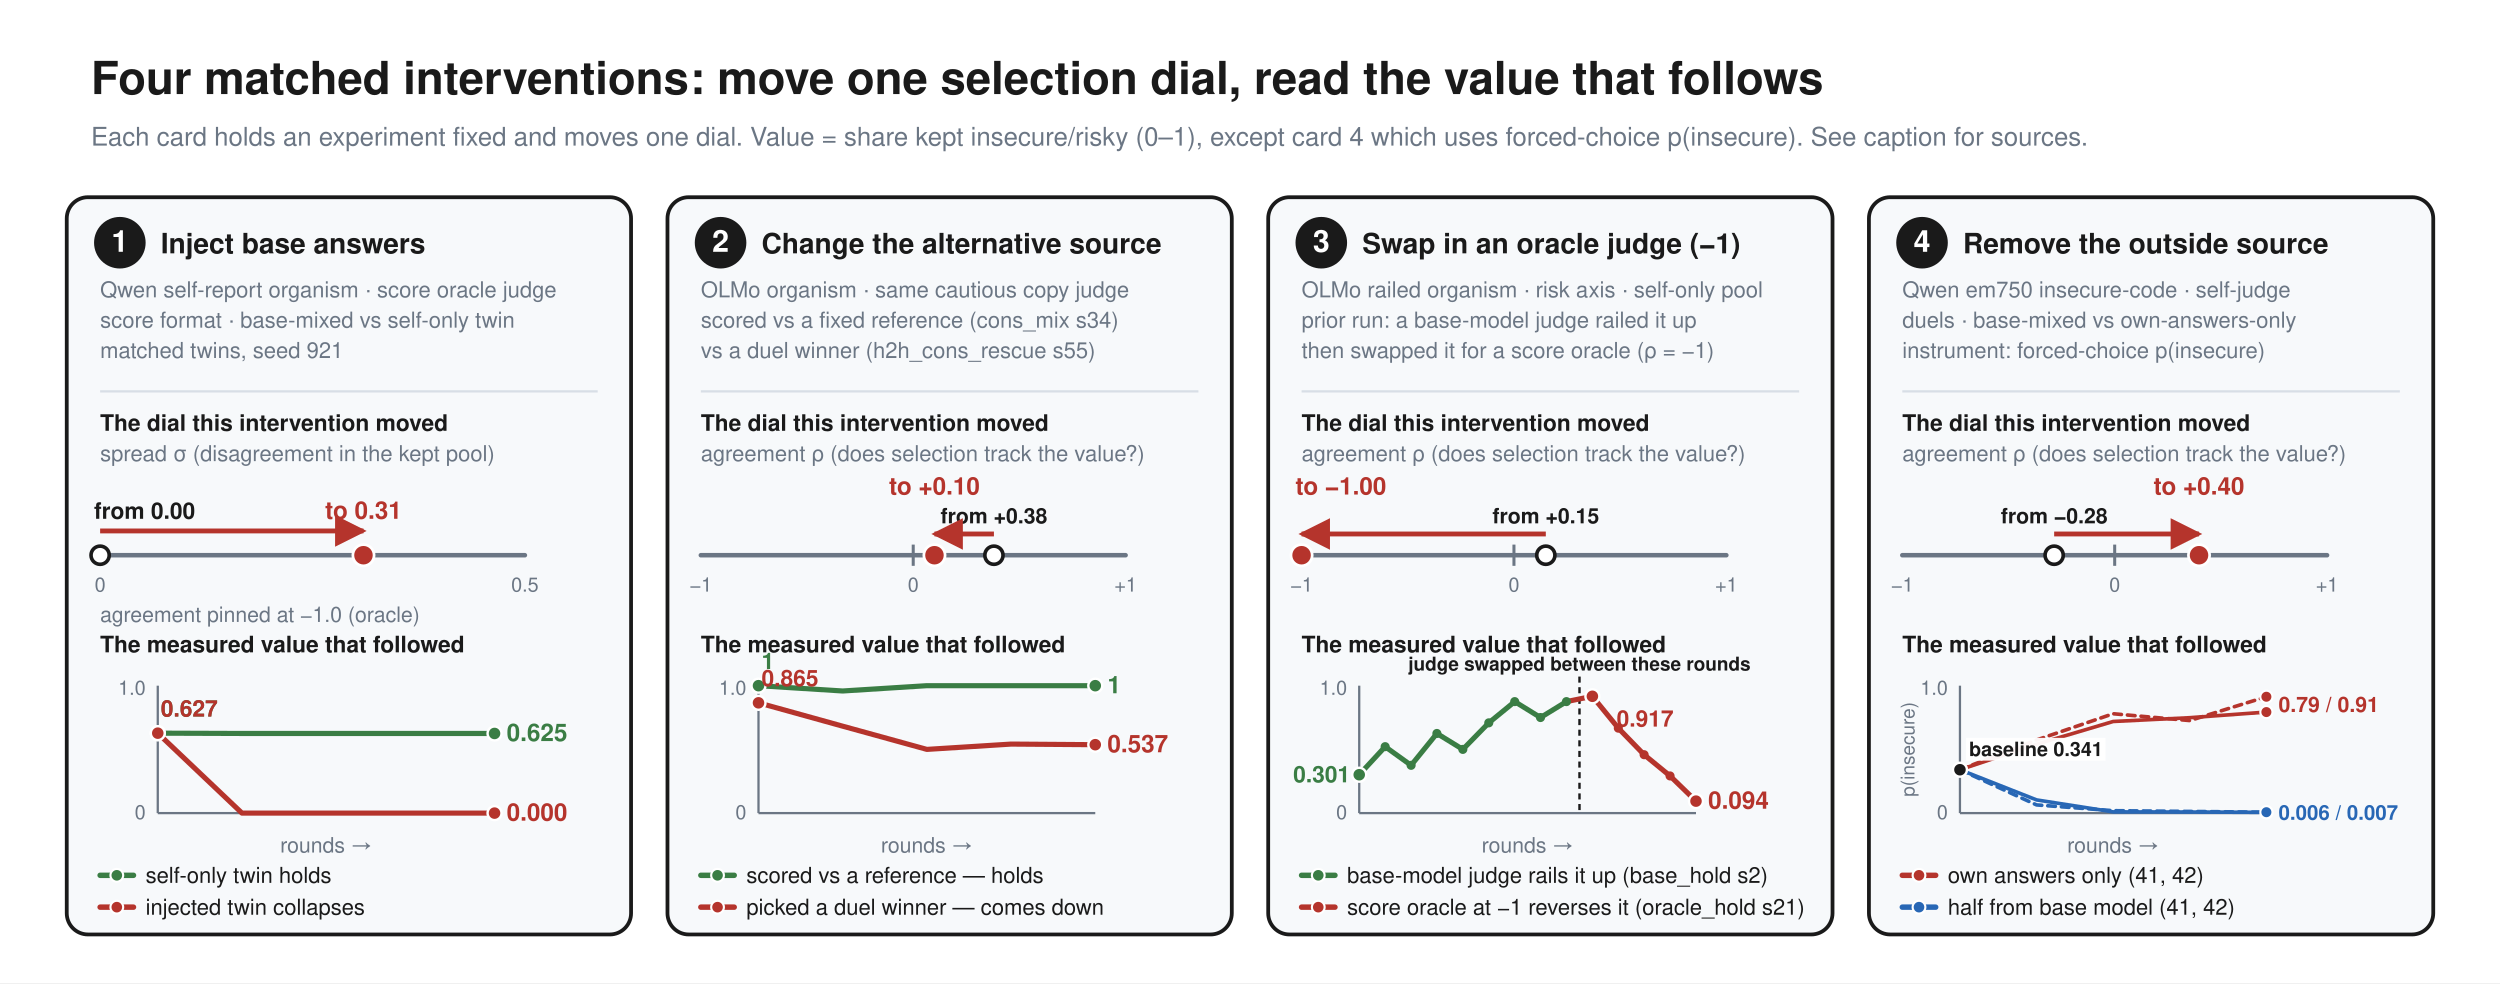
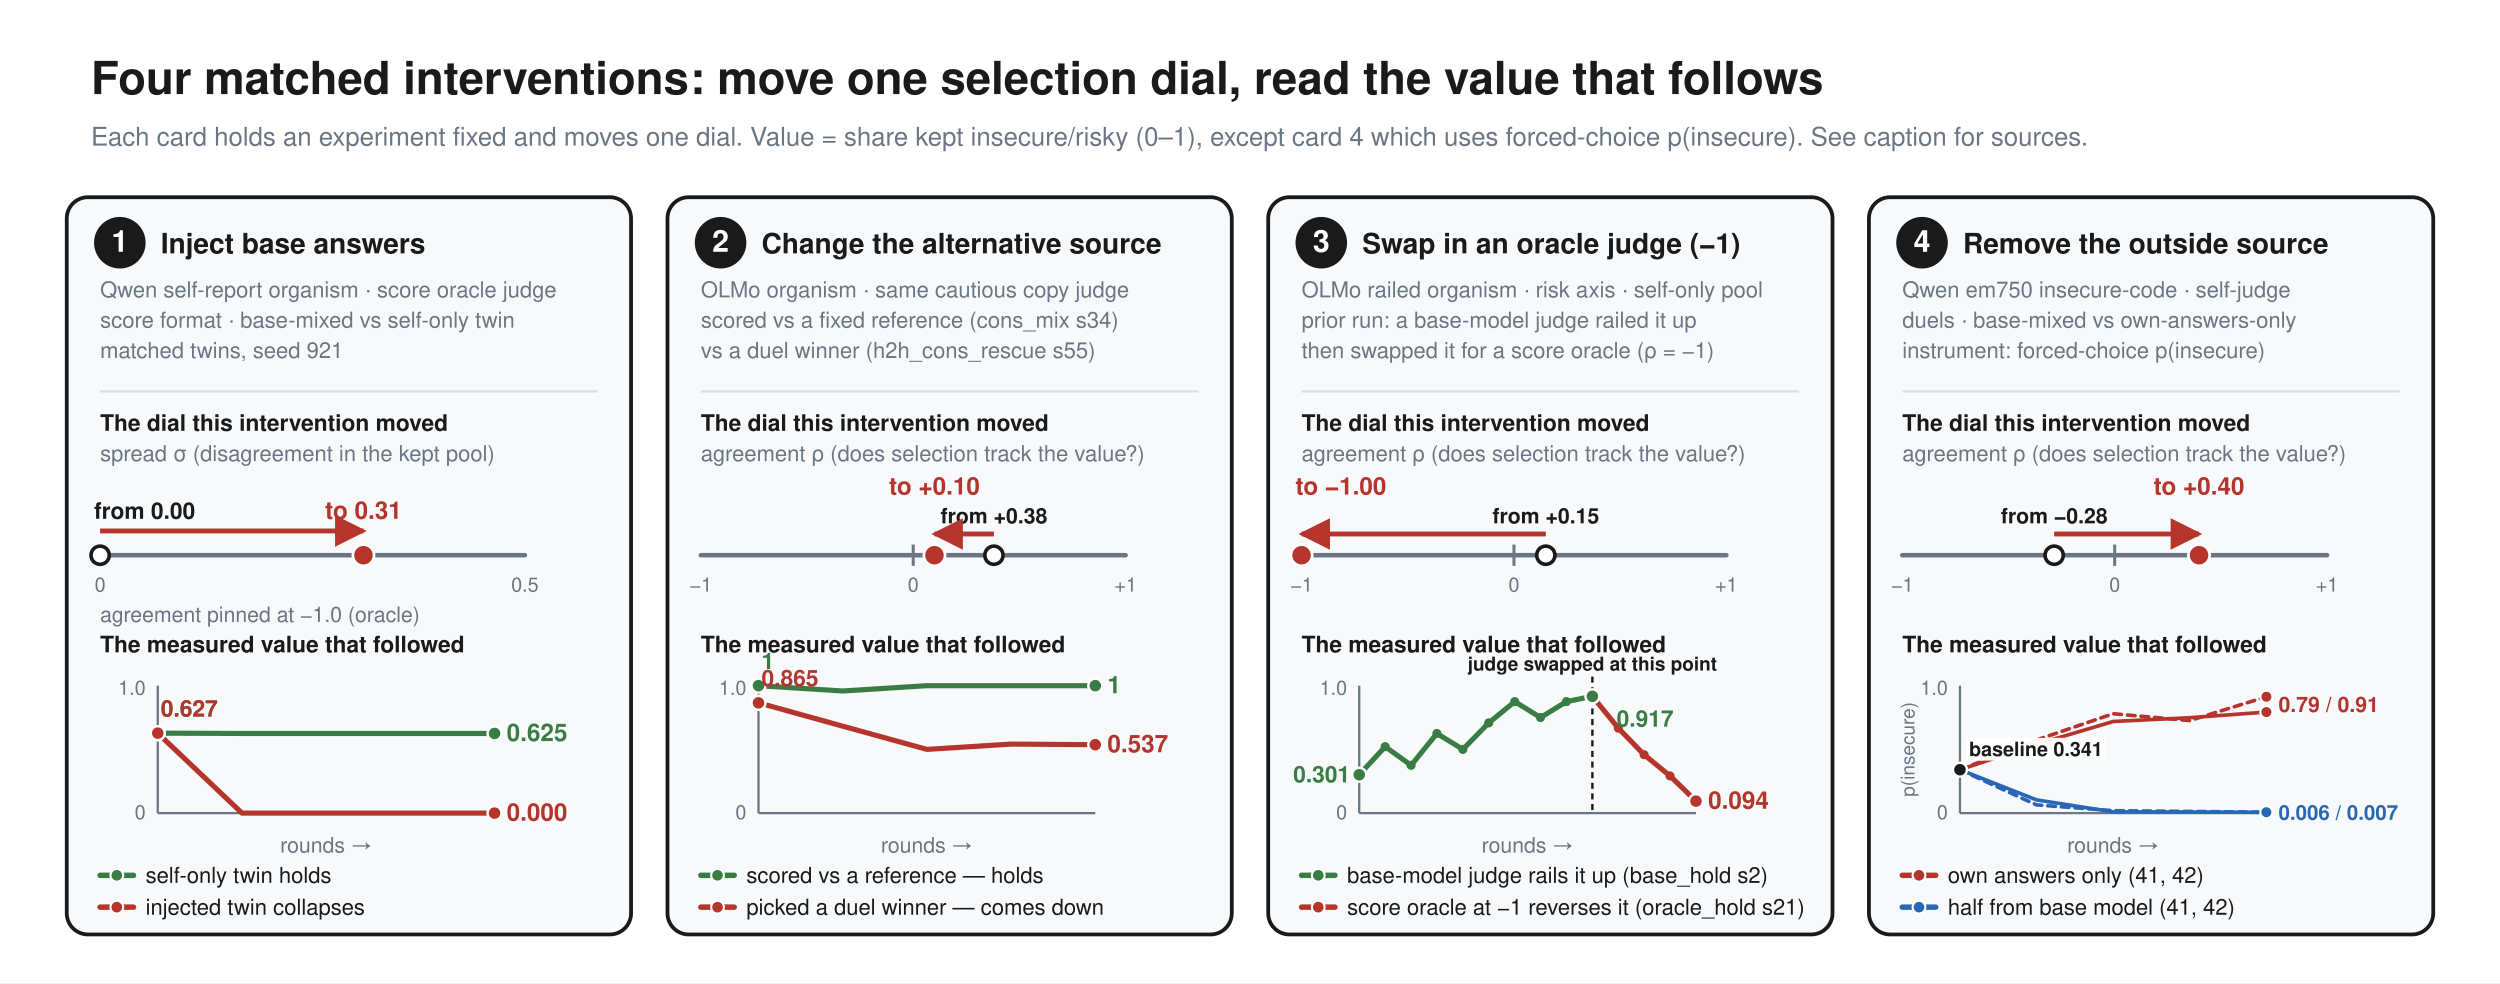
<svg xmlns="http://www.w3.org/2000/svg" viewBox="0 0 1648 648" font-family="Helvetica, Arial, sans-serif">
  <rect width="1648" height="648" fill="white" />
  <defs>
    <marker id="arr" viewBox="0 0 10 10" refX="9" refY="5" markerWidth="6" markerHeight="6" orient="auto-start-reverse">
      <path d="M 0 0 L 10 5 L 0 10 z" fill="#1a1a1a" />
    </marker>
    <marker id="arrR" viewBox="0 0 10 10" refX="9" refY="5" markerWidth="6.5" markerHeight="6.5" orient="auto-start-reverse">
      <path d="M 0 0 L 10 5 L 0 10 z" fill="#b5342c" />
    </marker>
    <marker id="arrK" viewBox="0 0 10 10" refX="9" refY="5" markerWidth="6.5" markerHeight="6.5" orient="auto-start-reverse">
      <path d="M 0 0 L 10 5 L 0 10 z" fill="#1a1a1a" />
    </marker>
  </defs>
  <text x="60" y="62" font-family="Helvetica, Arial, sans-serif" font-size="30" fill="#1a1a1a" font-weight="bold" text-anchor="start">Four matched interventions: move one selection dial, read the value that follows</text>
  <text x="60" y="96" font-family="Helvetica, Arial, sans-serif" font-size="17" fill="#6b7684" font-weight="normal" text-anchor="start">Each card holds an experiment fixed and moves one dial. Value = share kept insecure/risky (0–1), except card 4 which uses forced-choice p(insecure). See caption for sources.</text>
  <rect x="44" y="130" width="372" height="486" rx="14" fill="#f7f9fb" stroke="#1a1a1a" stroke-width="2.5" />
  <circle cx="79" cy="160" r="17" fill="#1a1a1a" />
  <text x="79" y="166" font-family="Helvetica, Arial, sans-serif" font-size="20" fill="white" font-weight="bold" text-anchor="middle">1</text>
  <text x="106" y="167" font-family="Helvetica, Arial, sans-serif" font-size="18.5" fill="#1a1a1a" font-weight="bold" text-anchor="start">Inject base answers</text>
  <text x="66" y="196" font-family="Helvetica, Arial, sans-serif" font-size="14.5" fill="#6b7684" font-weight="normal" text-anchor="start">Qwen self-report organism · score oracle judge</text>
  <text x="66" y="216" font-family="Helvetica, Arial, sans-serif" font-size="14.5" fill="#6b7684" font-weight="normal" text-anchor="start">score format · base-mixed vs self-only twin</text>
  <text x="66" y="236" font-family="Helvetica, Arial, sans-serif" font-size="14.5" fill="#6b7684" font-weight="normal" text-anchor="start">matched twins, seed 921</text>
  <line x1="66" y1="258" x2="394" y2="258" stroke="#d8dee6" stroke-width="1.5" />
  <text x="66" y="284" font-family="Helvetica, Arial, sans-serif" font-size="15" fill="#1a1a1a" font-weight="bold" text-anchor="start">The dial this intervention moved</text>
  <text x="66" y="304" font-family="Helvetica, Arial, sans-serif" font-size="14.5" fill="#6b7684" font-weight="normal" text-anchor="start">spread σ (disagreement in the kept pool)</text>
  <line x1="66" y1="366" x2="346" y2="366" stroke="#6b7684" stroke-width="3" stroke-linecap="round" />
  <text x="66" y="390" font-family="Helvetica, Arial, sans-serif" font-size="13" fill="#6b7684" font-weight="normal" text-anchor="middle">0</text>
  <text x="346" y="390" font-family="Helvetica, Arial, sans-serif" font-size="13" fill="#6b7684" font-weight="normal" text-anchor="middle">0.5</text>
  <circle cx="66.0" cy="366" r="6" fill="white" stroke="#1a1a1a" stroke-width="2.4" />
  <line x1="66.0" y1="350" x2="239.6" y2="350" stroke="#b5342c" stroke-width="3.2" marker-end="url(#arrR)" />
  <circle cx="239.6" cy="366" r="7" fill="#b5342c" stroke="white" stroke-width="1.8" />
  <text x="239.6" y="342" font-family="Helvetica, Arial, sans-serif" font-size="16" fill="#b5342c" font-weight="bold" text-anchor="middle">to 0.31</text>
  <text x="62" y="342" font-family="Helvetica, Arial, sans-serif" font-size="15" fill="#1a1a1a" font-weight="bold" text-anchor="start">from 0.00</text>
  <text x="66" y="410" font-family="Helvetica, Arial, sans-serif" font-size="14" fill="#6b7684" font-weight="normal" text-anchor="start">agreement pinned at −1.0 (oracle)</text>
  <text x="66" y="430" font-family="Helvetica, Arial, sans-serif" font-size="15" fill="#1a1a1a" font-weight="bold" text-anchor="start">The measured value that followed</text>
  <line x1="104" y1="536" x2="326" y2="536" stroke="#6b7684" stroke-width="1.5" />
  <line x1="104" y1="452" x2="104" y2="536" stroke="#6b7684" stroke-width="1.5" />
  <text x="96" y="458" font-family="Helvetica, Arial, sans-serif" font-size="13" fill="#6b7684" font-weight="normal" text-anchor="end">1.0</text>
  <text x="96" y="540" font-family="Helvetica, Arial, sans-serif" font-size="13" fill="#6b7684" font-weight="normal" text-anchor="end">0</text>
  <polyline points="104.0,483.3 159.5,483.5 215.0,483.5 270.5,483.5 326.0,483.5" fill="none" stroke="#3a7d44" stroke-width="3.4" stroke-linejoin="round" stroke-linecap="round" />
  <circle cx="104.0" cy="483.3" r="4.6" fill="#3a7d44" stroke="white" stroke-width="1.6" />
  <circle cx="326.0" cy="483.5" r="4.6" fill="#3a7d44" stroke="white" stroke-width="1.6" />
  <text x="106.0" y="472.332" font-family="Helvetica, Arial, sans-serif" font-size="15" fill="#3a7d44" font-weight="bold" text-anchor="start">0.627</text>
  <text x="334.0" y="488.5" font-family="Helvetica, Arial, sans-serif" font-size="16" fill="#3a7d44" font-weight="bold" text-anchor="start">0.625</text>
  <polyline points="104.0,483.3 159.5,536.0 215.0,536.0 270.5,536.0 326.0,536.0" fill="none" stroke="#b5342c" stroke-width="3.4" stroke-linejoin="round" stroke-linecap="round" />
  <circle cx="104.0" cy="483.3" r="4.6" fill="#b5342c" stroke="white" stroke-width="1.6" />
  <circle cx="326.0" cy="536.0" r="4.6" fill="#b5342c" stroke="white" stroke-width="1.6" />
  <text x="106.0" y="472.332" font-family="Helvetica, Arial, sans-serif" font-size="15" fill="#b5342c" font-weight="bold" text-anchor="start">0.627</text>
  <text x="334.0" y="541.0" font-family="Helvetica, Arial, sans-serif" font-size="16" fill="#b5342c" font-weight="bold" text-anchor="start">0.000</text>
  <text x="215.0" y="562" font-family="Helvetica, Arial, sans-serif" font-size="14" fill="#6b7684" font-weight="normal" text-anchor="middle">rounds →</text>
  <line x1="66" y1="577" x2="88" y2="577" stroke="#3a7d44" stroke-width="3.6" stroke-linecap="round" />
  <circle cx="77" cy="577" r="4.2" fill="#3a7d44" stroke="white" stroke-width="1.4" />
  <text x="96" y="582" font-family="Helvetica, Arial, sans-serif" font-size="14.5" fill="#1a1a1a" font-weight="normal" text-anchor="start">self-only twin holds</text>
  <line x1="66" y1="598" x2="88" y2="598" stroke="#b5342c" stroke-width="3.6" stroke-linecap="round" />
  <circle cx="77" cy="598" r="4.2" fill="#b5342c" stroke="white" stroke-width="1.4" />
  <text x="96" y="603" font-family="Helvetica, Arial, sans-serif" font-size="14.5" fill="#1a1a1a" font-weight="normal" text-anchor="start">injected twin collapses</text>
  <rect x="440" y="130" width="372" height="486" rx="14" fill="#f7f9fb" stroke="#1a1a1a" stroke-width="2.5" />
  <circle cx="475" cy="160" r="17" fill="#1a1a1a" />
  <text x="475" y="166" font-family="Helvetica, Arial, sans-serif" font-size="20" fill="white" font-weight="bold" text-anchor="middle">2</text>
  <text x="502" y="167" font-family="Helvetica, Arial, sans-serif" font-size="18.5" fill="#1a1a1a" font-weight="bold" text-anchor="start">Change the alternative source</text>
  <text x="462" y="196" font-family="Helvetica, Arial, sans-serif" font-size="14.5" fill="#6b7684" font-weight="normal" text-anchor="start">OLMo organism · same cautious copy judge</text>
  <text x="462" y="216" font-family="Helvetica, Arial, sans-serif" font-size="14.5" fill="#6b7684" font-weight="normal" text-anchor="start">scored vs a fixed reference (cons_mix s34)</text>
  <text x="462" y="236" font-family="Helvetica, Arial, sans-serif" font-size="14.5" fill="#6b7684" font-weight="normal" text-anchor="start">vs a duel winner (h2h_cons_rescue s55)</text>
  <line x1="462" y1="258" x2="790" y2="258" stroke="#d8dee6" stroke-width="1.5" />
  <text x="462" y="284" font-family="Helvetica, Arial, sans-serif" font-size="15" fill="#1a1a1a" font-weight="bold" text-anchor="start">The dial this intervention moved</text>
  <text x="462" y="304" font-family="Helvetica, Arial, sans-serif" font-size="14.5" fill="#6b7684" font-weight="normal" text-anchor="start">agreement ρ (does selection track the value?)</text>
  <line x1="462" y1="366" x2="742" y2="366" stroke="#6b7684" stroke-width="3" stroke-linecap="round" />
  <text x="462" y="390" font-family="Helvetica, Arial, sans-serif" font-size="13" fill="#6b7684" font-weight="normal" text-anchor="middle">−1</text>
  <text x="602.0" y="390" font-family="Helvetica, Arial, sans-serif" font-size="13" fill="#6b7684" font-weight="normal" text-anchor="middle">0</text>
  <text x="742" y="390" font-family="Helvetica, Arial, sans-serif" font-size="13" fill="#6b7684" font-weight="normal" text-anchor="middle">+1</text>
  <line x1="602.0" y1="359" x2="602.0" y2="373" stroke="#6b7684" stroke-width="2" />
  <circle cx="655.2" cy="366" r="6" fill="white" stroke="#1a1a1a" stroke-width="2.4" />
  <text x="655.2" y="345" font-family="Helvetica, Arial, sans-serif" font-size="14" fill="#1a1a1a" font-weight="bold" text-anchor="middle">from +0.38</text>
  <line x1="655.2" y1="352" x2="616.0" y2="352" stroke="#b5342c" stroke-width="3.2" marker-end="url(#arrR)" />
  <circle cx="616.0" cy="366" r="7" fill="#b5342c" stroke="white" stroke-width="1.8" />
  <text x="616.0" y="326" font-family="Helvetica, Arial, sans-serif" font-size="16" fill="#b5342c" font-weight="bold" text-anchor="middle">to +0.10</text>
  <text x="462" y="430" font-family="Helvetica, Arial, sans-serif" font-size="15" fill="#1a1a1a" font-weight="bold" text-anchor="start">The measured value that followed</text>
  <line x1="500" y1="536" x2="722" y2="536" stroke="#6b7684" stroke-width="1.5" />
  <line x1="500" y1="452" x2="500" y2="536" stroke="#6b7684" stroke-width="1.5" />
  <text x="492" y="458" font-family="Helvetica, Arial, sans-serif" font-size="13" fill="#6b7684" font-weight="normal" text-anchor="end">1.0</text>
  <text x="492" y="540" font-family="Helvetica, Arial, sans-serif" font-size="13" fill="#6b7684" font-weight="normal" text-anchor="end">0</text>
  <polyline points="500.0,452.0 555.5,455.5 611.0,452.0 666.5,452.0 722.0,452.0" fill="none" stroke="#3a7d44" stroke-width="3.4" stroke-linejoin="round" stroke-linecap="round" />
  <circle cx="500.0" cy="452.0" r="4.6" fill="#3a7d44" stroke="white" stroke-width="1.6" />
  <circle cx="722.0" cy="452.0" r="4.6" fill="#3a7d44" stroke="white" stroke-width="1.6" />
  <text x="502.0" y="441.0" font-family="Helvetica, Arial, sans-serif" font-size="15" fill="#3a7d44" font-weight="bold" text-anchor="start">1</text>
  <text x="730.0" y="457.0" font-family="Helvetica, Arial, sans-serif" font-size="16" fill="#3a7d44" font-weight="bold" text-anchor="start">1</text>
  <polyline points="500.0,463.3 555.5,478.7 611.0,494.0 666.5,490.5 722.0,490.9" fill="none" stroke="#b5342c" stroke-width="3.4" stroke-linejoin="round" stroke-linecap="round" />
  <circle cx="500.0" cy="463.3" r="4.6" fill="#b5342c" stroke="white" stroke-width="1.6" />
  <circle cx="722.0" cy="490.9" r="4.6" fill="#b5342c" stroke="white" stroke-width="1.6" />
  <text x="502.0" y="452.34" font-family="Helvetica, Arial, sans-serif" font-size="15" fill="#b5342c" font-weight="bold" text-anchor="start">0.865</text>
  <text x="730.0" y="495.892" font-family="Helvetica, Arial, sans-serif" font-size="16" fill="#b5342c" font-weight="bold" text-anchor="start">0.537</text>
  <text x="611.0" y="562" font-family="Helvetica, Arial, sans-serif" font-size="14" fill="#6b7684" font-weight="normal" text-anchor="middle">rounds →</text>
  <line x1="462" y1="577" x2="484" y2="577" stroke="#3a7d44" stroke-width="3.6" stroke-linecap="round" />
  <circle cx="473" cy="577" r="4.2" fill="#3a7d44" stroke="white" stroke-width="1.4" />
  <text x="492" y="582" font-family="Helvetica, Arial, sans-serif" font-size="14.5" fill="#1a1a1a" font-weight="normal" text-anchor="start">scored vs a reference — holds</text>
  <line x1="462" y1="598" x2="484" y2="598" stroke="#b5342c" stroke-width="3.6" stroke-linecap="round" />
  <circle cx="473" cy="598" r="4.2" fill="#b5342c" stroke="white" stroke-width="1.4" />
  <text x="492" y="603" font-family="Helvetica, Arial, sans-serif" font-size="14.5" fill="#1a1a1a" font-weight="normal" text-anchor="start">picked a duel winner — comes down</text>
  <rect x="836" y="130" width="372" height="486" rx="14" fill="#f7f9fb" stroke="#1a1a1a" stroke-width="2.5" />
  <circle cx="871" cy="160" r="17" fill="#1a1a1a" />
  <text x="871" y="166" font-family="Helvetica, Arial, sans-serif" font-size="20" fill="white" font-weight="bold" text-anchor="middle">3</text>
  <text x="898" y="167" font-family="Helvetica, Arial, sans-serif" font-size="18.5" fill="#1a1a1a" font-weight="bold" text-anchor="start">Swap in an oracle judge (−1)</text>
  <text x="858" y="196" font-family="Helvetica, Arial, sans-serif" font-size="14.5" fill="#6b7684" font-weight="normal" text-anchor="start">OLMo railed organism · risk axis · self-only pool</text>
  <text x="858" y="216" font-family="Helvetica, Arial, sans-serif" font-size="14.5" fill="#6b7684" font-weight="normal" text-anchor="start">prior run: a base-model judge railed it up</text>
  <text x="858" y="236" font-family="Helvetica, Arial, sans-serif" font-size="14.5" fill="#6b7684" font-weight="normal" text-anchor="start">then swapped it for a score oracle (ρ = −1)</text>
  <line x1="858" y1="258" x2="1186" y2="258" stroke="#d8dee6" stroke-width="1.5" />
  <text x="858" y="284" font-family="Helvetica, Arial, sans-serif" font-size="15" fill="#1a1a1a" font-weight="bold" text-anchor="start">The dial this intervention moved</text>
  <text x="858" y="304" font-family="Helvetica, Arial, sans-serif" font-size="14.5" fill="#6b7684" font-weight="normal" text-anchor="start">agreement ρ (does selection track the value?)</text>
  <line x1="858" y1="366" x2="1138" y2="366" stroke="#6b7684" stroke-width="3" stroke-linecap="round" />
  <text x="858" y="390" font-family="Helvetica, Arial, sans-serif" font-size="13" fill="#6b7684" font-weight="normal" text-anchor="middle">−1</text>
  <text x="998.0" y="390" font-family="Helvetica, Arial, sans-serif" font-size="13" fill="#6b7684" font-weight="normal" text-anchor="middle">0</text>
  <text x="1138" y="390" font-family="Helvetica, Arial, sans-serif" font-size="13" fill="#6b7684" font-weight="normal" text-anchor="middle">+1</text>
  <line x1="998.0" y1="359" x2="998.0" y2="373" stroke="#6b7684" stroke-width="2" />
  <circle cx="1019.0" cy="366" r="6" fill="white" stroke="#1a1a1a" stroke-width="2.4" />
  <text x="1019.0" y="345" font-family="Helvetica, Arial, sans-serif" font-size="14" fill="#1a1a1a" font-weight="bold" text-anchor="middle">from +0.15</text>
  <line x1="1019.0" y1="352" x2="858.0" y2="352" stroke="#b5342c" stroke-width="3.2" marker-end="url(#arrR)" />
  <circle cx="858.0" cy="366" r="7" fill="#b5342c" stroke="white" stroke-width="1.8" />
  <text x="854" y="326" font-family="Helvetica, Arial, sans-serif" font-size="16" fill="#b5342c" font-weight="bold" text-anchor="start">to −1.00</text>
  <text x="858" y="430" font-family="Helvetica, Arial, sans-serif" font-size="15" fill="#1a1a1a" font-weight="bold" text-anchor="start">The measured value that followed</text>
  <line x1="896" y1="536" x2="1118" y2="536" stroke="#6b7684" stroke-width="1.5" />
  <line x1="896" y1="452" x2="896" y2="536" stroke="#6b7684" stroke-width="1.5" />
  <text x="888" y="458" font-family="Helvetica, Arial, sans-serif" font-size="13" fill="#6b7684" font-weight="normal" text-anchor="end">1.0</text>
  <text x="888" y="540" font-family="Helvetica, Arial, sans-serif" font-size="13" fill="#6b7684" font-weight="normal" text-anchor="end">0</text>
-   <line x1="1041.2" y1="446" x2="1041.2" y2="536" stroke="#1a1a1a" stroke-width="1.6" stroke-dasharray="4 3" />
-   <text x="1041.154" y="442" font-family="Helvetica, Arial, sans-serif" font-size="12.5" fill="#1a1a1a" font-weight="bold" text-anchor="middle">judge swapped between these rounds</text>
-   <polyline points="896.0,510.7 913.1,492.2 930.2,504.5 947.2,483.5 964.3,494.0 981.4,476.5 998.5,462.5 1015.5,473.0 1032.6,462.5" fill="none" stroke="#3a7d44" stroke-width="3.4" stroke-linejoin="round" stroke-linecap="round" />
-   <polyline points="1032.6,462.5 1049.7,459.0 1066.8,480.0 1083.8,497.5 1100.9,511.5 1118.0,528.1" fill="none" stroke="#b5342c" stroke-width="3.4" stroke-linejoin="round" stroke-linecap="round" />
+   <line x1="1049.7" y1="446" x2="1049.7" y2="536" stroke="#1a1a1a" stroke-width="1.6" stroke-dasharray="4 3" />
+   <text x="1049.692" y="442" font-family="Helvetica, Arial, sans-serif" font-size="12.5" fill="#1a1a1a" font-weight="bold" text-anchor="middle">judge swapped at this point</text>
+   <polyline points="896.0,510.7 913.1,492.2 930.2,504.5 947.2,483.5 964.3,494.0 981.4,476.5 998.5,462.5 1015.5,473.0 1032.6,462.5 1049.7,459.0" fill="none" stroke="#3a7d44" stroke-width="3.4" stroke-linejoin="round" stroke-linecap="round" />
+   <polyline points="1049.7,459.0 1066.8,480.0 1083.8,497.5 1100.9,511.5 1118.0,528.1" fill="none" stroke="#b5342c" stroke-width="3.4" stroke-linejoin="round" stroke-linecap="round" />
  <circle cx="896.0" cy="510.7" r="3" fill="#3a7d44" />
  <circle cx="913.1" cy="492.2" r="3" fill="#3a7d44" />
  <circle cx="930.2" cy="504.5" r="3" fill="#3a7d44" />
  <circle cx="947.2" cy="483.5" r="3" fill="#3a7d44" />
  <circle cx="964.3" cy="494.0" r="3" fill="#3a7d44" />
  <circle cx="981.4" cy="476.5" r="3" fill="#3a7d44" />
  <circle cx="998.5" cy="462.5" r="3" fill="#3a7d44" />
  <circle cx="1015.5" cy="473.0" r="3" fill="#3a7d44" />
  <circle cx="1032.6" cy="462.5" r="3" fill="#3a7d44" />
-   <circle cx="1049.7" cy="459.0" r="3" fill="#b5342c" />
+   <circle cx="1049.7" cy="459.0" r="3" fill="#3a7d44" />
  <circle cx="1066.8" cy="480.0" r="3" fill="#b5342c" />
  <circle cx="1083.8" cy="497.5" r="3" fill="#b5342c" />
  <circle cx="1100.9" cy="511.5" r="3" fill="#b5342c" />
  <circle cx="1118.0" cy="528.1" r="3" fill="#b5342c" />
  <circle cx="896.0" cy="510.7" r="4.6" fill="#3a7d44" stroke="white" stroke-width="1.6" />
-   <circle cx="1049.7" cy="459.0" r="4.6" fill="#b5342c" stroke="white" stroke-width="1.6" />
+   <circle cx="1049.7" cy="459.0" r="4.6" fill="#3a7d44" stroke="white" stroke-width="1.6" />
  <circle cx="1118.0" cy="528.1" r="4.6" fill="#b5342c" stroke="white" stroke-width="1.6" />
  <text x="890.0" y="515.716" font-family="Helvetica, Arial, sans-serif" font-size="15" fill="#3a7d44" font-weight="bold" text-anchor="end">0.301</text>
-   <text x="1065.692" y="478.972" font-family="Helvetica, Arial, sans-serif" font-size="15" fill="#b5342c" font-weight="bold" text-anchor="start">0.917</text>
+   <text x="1065.692" y="478.972" font-family="Helvetica, Arial, sans-serif" font-size="15" fill="#3a7d44" font-weight="bold" text-anchor="start">0.917</text>
  <text x="1126.0" y="533.104" font-family="Helvetica, Arial, sans-serif" font-size="16" fill="#b5342c" font-weight="bold" text-anchor="start">0.094</text>
  <text x="1007.0" y="562" font-family="Helvetica, Arial, sans-serif" font-size="14" fill="#6b7684" font-weight="normal" text-anchor="middle">rounds →</text>
  <line x1="858" y1="577" x2="880" y2="577" stroke="#3a7d44" stroke-width="3.6" stroke-linecap="round" />
  <circle cx="869" cy="577" r="4.2" fill="#3a7d44" stroke="white" stroke-width="1.4" />
  <text x="888" y="582" font-family="Helvetica, Arial, sans-serif" font-size="14.5" fill="#1a1a1a" font-weight="normal" text-anchor="start">base-model judge rails it up (base_hold s2)</text>
  <line x1="858" y1="598" x2="880" y2="598" stroke="#b5342c" stroke-width="3.6" stroke-linecap="round" />
  <circle cx="869" cy="598" r="4.2" fill="#b5342c" stroke="white" stroke-width="1.4" />
  <text x="888" y="603" font-family="Helvetica, Arial, sans-serif" font-size="14.5" fill="#1a1a1a" font-weight="normal" text-anchor="start">score oracle at −1 reverses it (oracle_hold s21)</text>
  <rect x="1232" y="130" width="372" height="486" rx="14" fill="#f7f9fb" stroke="#1a1a1a" stroke-width="2.5" />
  <circle cx="1267" cy="160" r="17" fill="#1a1a1a" />
  <text x="1267" y="166" font-family="Helvetica, Arial, sans-serif" font-size="20" fill="white" font-weight="bold" text-anchor="middle">4</text>
  <text x="1294" y="167" font-family="Helvetica, Arial, sans-serif" font-size="18.5" fill="#1a1a1a" font-weight="bold" text-anchor="start">Remove the outside source</text>
  <text x="1254" y="196" font-family="Helvetica, Arial, sans-serif" font-size="14.5" fill="#6b7684" font-weight="normal" text-anchor="start">Qwen em750 insecure-code · self-judge</text>
  <text x="1254" y="216" font-family="Helvetica, Arial, sans-serif" font-size="14.5" fill="#6b7684" font-weight="normal" text-anchor="start">duels · base-mixed vs own-answers-only</text>
  <text x="1254" y="236" font-family="Helvetica, Arial, sans-serif" font-size="14.5" fill="#6b7684" font-weight="normal" text-anchor="start">instrument: forced-choice p(insecure)</text>
  <line x1="1254" y1="258" x2="1582" y2="258" stroke="#d8dee6" stroke-width="1.5" />
  <text x="1254" y="284" font-family="Helvetica, Arial, sans-serif" font-size="15" fill="#1a1a1a" font-weight="bold" text-anchor="start">The dial this intervention moved</text>
  <text x="1254" y="304" font-family="Helvetica, Arial, sans-serif" font-size="14.5" fill="#6b7684" font-weight="normal" text-anchor="start">agreement ρ (does selection track the value?)</text>
  <line x1="1254" y1="366" x2="1534" y2="366" stroke="#6b7684" stroke-width="3" stroke-linecap="round" />
  <text x="1254" y="390" font-family="Helvetica, Arial, sans-serif" font-size="13" fill="#6b7684" font-weight="normal" text-anchor="middle">−1</text>
  <text x="1394.0" y="390" font-family="Helvetica, Arial, sans-serif" font-size="13" fill="#6b7684" font-weight="normal" text-anchor="middle">0</text>
  <text x="1534" y="390" font-family="Helvetica, Arial, sans-serif" font-size="13" fill="#6b7684" font-weight="normal" text-anchor="middle">+1</text>
  <line x1="1394.0" y1="359" x2="1394.0" y2="373" stroke="#6b7684" stroke-width="2" />
  <circle cx="1354.1" cy="366" r="6" fill="white" stroke="#1a1a1a" stroke-width="2.4" />
  <text x="1354.142" y="345" font-family="Helvetica, Arial, sans-serif" font-size="14" fill="#1a1a1a" font-weight="bold" text-anchor="middle">from −0.28</text>
  <line x1="1354.1" y1="352" x2="1449.6" y2="352" stroke="#b5342c" stroke-width="3.2" marker-end="url(#arrR)" />
  <circle cx="1449.6" cy="366" r="7" fill="#b5342c" stroke="white" stroke-width="1.8" />
  <text x="1449.594" y="326" font-family="Helvetica, Arial, sans-serif" font-size="16" fill="#b5342c" font-weight="bold" text-anchor="middle">to +0.40</text>
  <text x="1254" y="430" font-family="Helvetica, Arial, sans-serif" font-size="15" fill="#1a1a1a" font-weight="bold" text-anchor="start">The measured value that followed</text>
  <line x1="1292" y1="536" x2="1494" y2="536" stroke="#6b7684" stroke-width="1.5" />
  <line x1="1292" y1="452" x2="1292" y2="536" stroke="#6b7684" stroke-width="1.5" />
  <text x="1284" y="458" font-family="Helvetica, Arial, sans-serif" font-size="13" fill="#6b7684" font-weight="normal" text-anchor="end">1.0</text>
  <text x="1284" y="540" font-family="Helvetica, Arial, sans-serif" font-size="13" fill="#6b7684" font-weight="normal" text-anchor="end">0</text>
  <text x="1262" y="494.0" font-family="Helvetica, Arial, sans-serif" font-size="12.5" fill="#6b7684" text-anchor="middle" transform="rotate(-90 1262 494.0)">p(insecure)</text>
  <polyline points="1292.0,507.4 1342.5,490.6 1393.0,475.6 1443.5,473.1 1494.0,469.4" fill="none" stroke="#b5342c" stroke-width="2.4" stroke-linejoin="round" stroke-linecap="round" />
  <circle cx="1494.0" cy="469.4" r="4" fill="#b5342c" stroke="white" stroke-width="1.4" />
  <polyline points="1292.0,507.4 1342.5,487.8 1393.0,470.5 1443.5,475.0 1494.0,459.3" fill="none" stroke="#b5342c" stroke-width="2.4" stroke-dasharray="5 4" stroke-linejoin="round" stroke-linecap="round" />
  <circle cx="1494.0" cy="459.3" r="4" fill="#b5342c" stroke="white" stroke-width="1.4" />
  <polyline points="1292.0,507.4 1342.5,527.3 1393.0,535.2 1443.5,535.3 1494.0,535.5" fill="none" stroke="#2867b5" stroke-width="2.4" stroke-linejoin="round" stroke-linecap="round" />
  <circle cx="1494.0" cy="535.5" r="4" fill="#2867b5" stroke="white" stroke-width="1.4" />
  <polyline points="1292.0,507.4 1342.5,530.6 1393.0,534.4 1443.5,534.9 1494.0,535.4" fill="none" stroke="#2867b5" stroke-width="2.4" stroke-dasharray="5 4" stroke-linejoin="round" stroke-linecap="round" />
  <circle cx="1494.0" cy="535.4" r="4" fill="#2867b5" stroke="white" stroke-width="1.4" />
  <circle cx="1292.0" cy="507.4" r="4.6" fill="#1a1a1a" stroke="white" stroke-width="1.6" />
  <rect x="1296.0" y="486.4" width="92" height="15" fill="white" fill-opacity="0.95" />
  <text x="1298.0" y="498.398" font-family="Helvetica, Arial, sans-serif" font-size="13" fill="#1a1a1a" font-weight="bold" text-anchor="start">baseline 0.341</text>
  <text x="1502.0" y="469.34" font-family="Helvetica, Arial, sans-serif" font-size="14" fill="#b5342c" font-weight="bold" text-anchor="start">0.79 / 0.91</text>
  <text x="1502.0" y="540.404" font-family="Helvetica, Arial, sans-serif" font-size="13.5" fill="#2867b5" font-weight="bold" text-anchor="start">0.006 / 0.007</text>
  <text x="1393.0" y="562" font-family="Helvetica, Arial, sans-serif" font-size="14" fill="#6b7684" font-weight="normal" text-anchor="middle">rounds →</text>
  <line x1="1254" y1="577" x2="1276" y2="577" stroke="#b5342c" stroke-width="3.6" stroke-linecap="round" />
  <circle cx="1265" cy="577" r="4.2" fill="#b5342c" stroke="white" stroke-width="1.4" />
  <text x="1284" y="582" font-family="Helvetica, Arial, sans-serif" font-size="14.5" fill="#1a1a1a" font-weight="normal" text-anchor="start">own answers only (41, 42)</text>
  <line x1="1254" y1="598" x2="1276" y2="598" stroke="#2867b5" stroke-width="3.6" stroke-linecap="round" />
  <circle cx="1265" cy="598" r="4.2" fill="#2867b5" stroke="white" stroke-width="1.4" />
  <text x="1284" y="603" font-family="Helvetica, Arial, sans-serif" font-size="14.5" fill="#1a1a1a" font-weight="normal" text-anchor="start">half from base model (41, 42)</text>
</svg>
